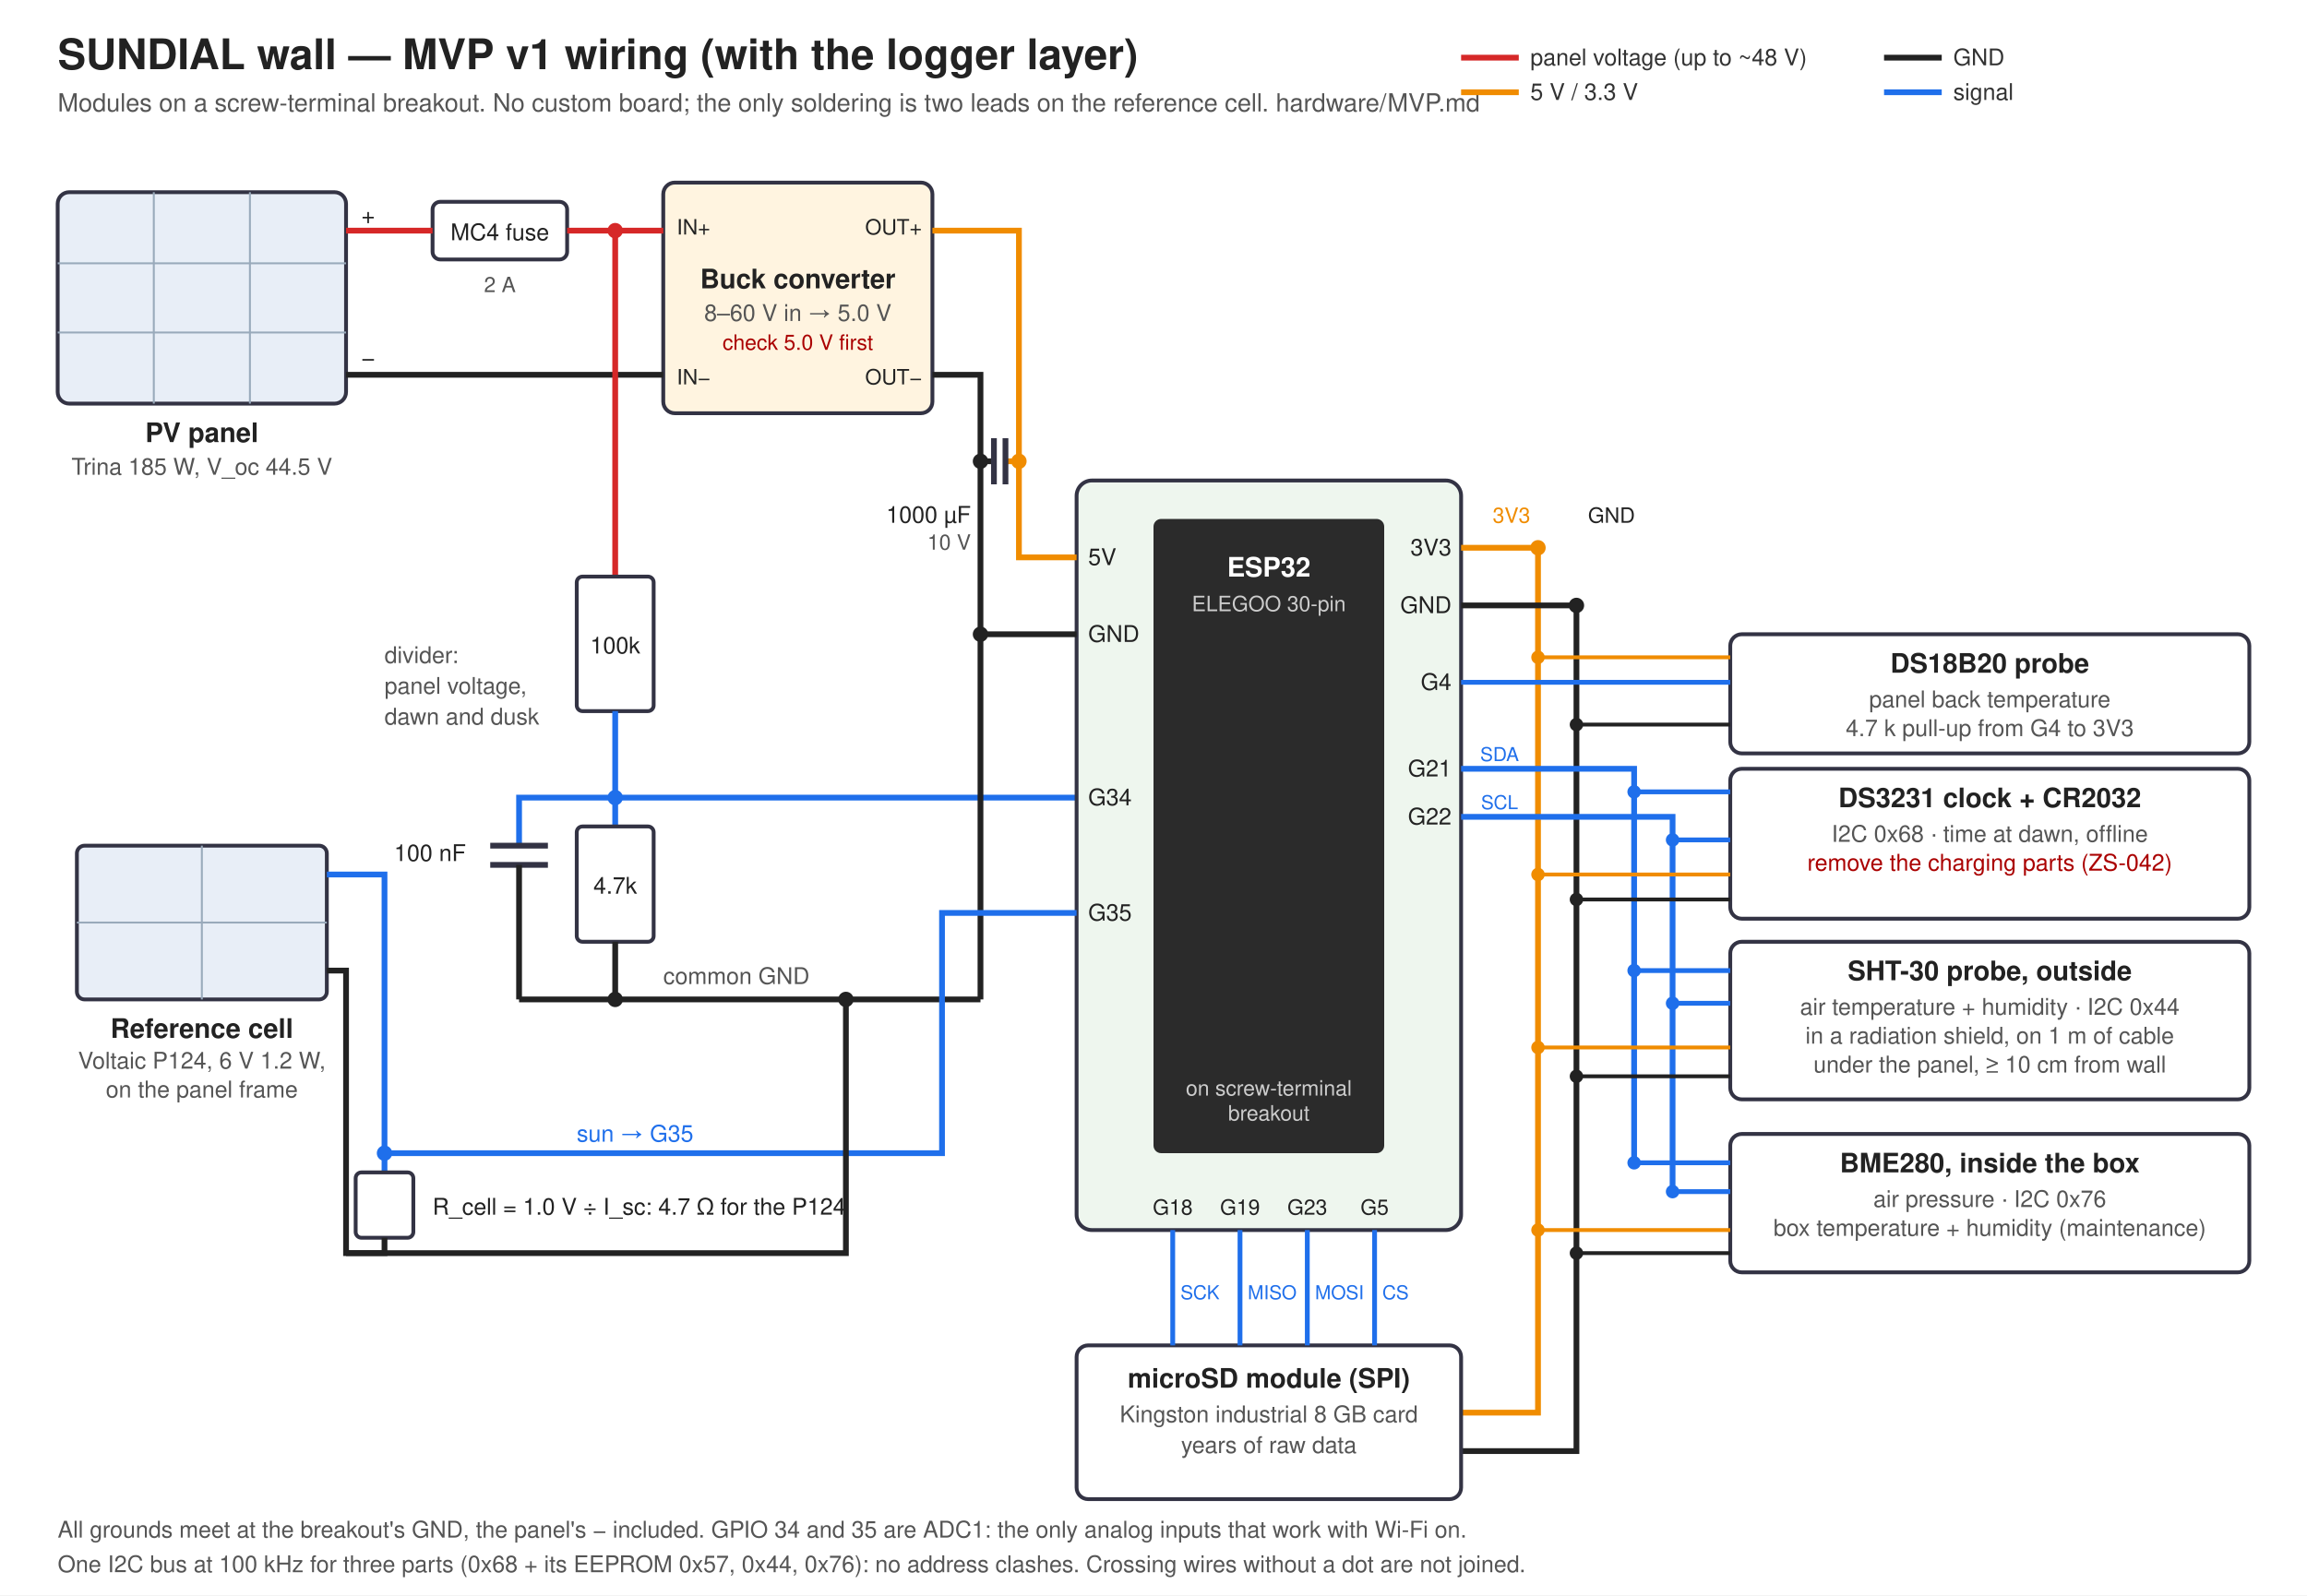
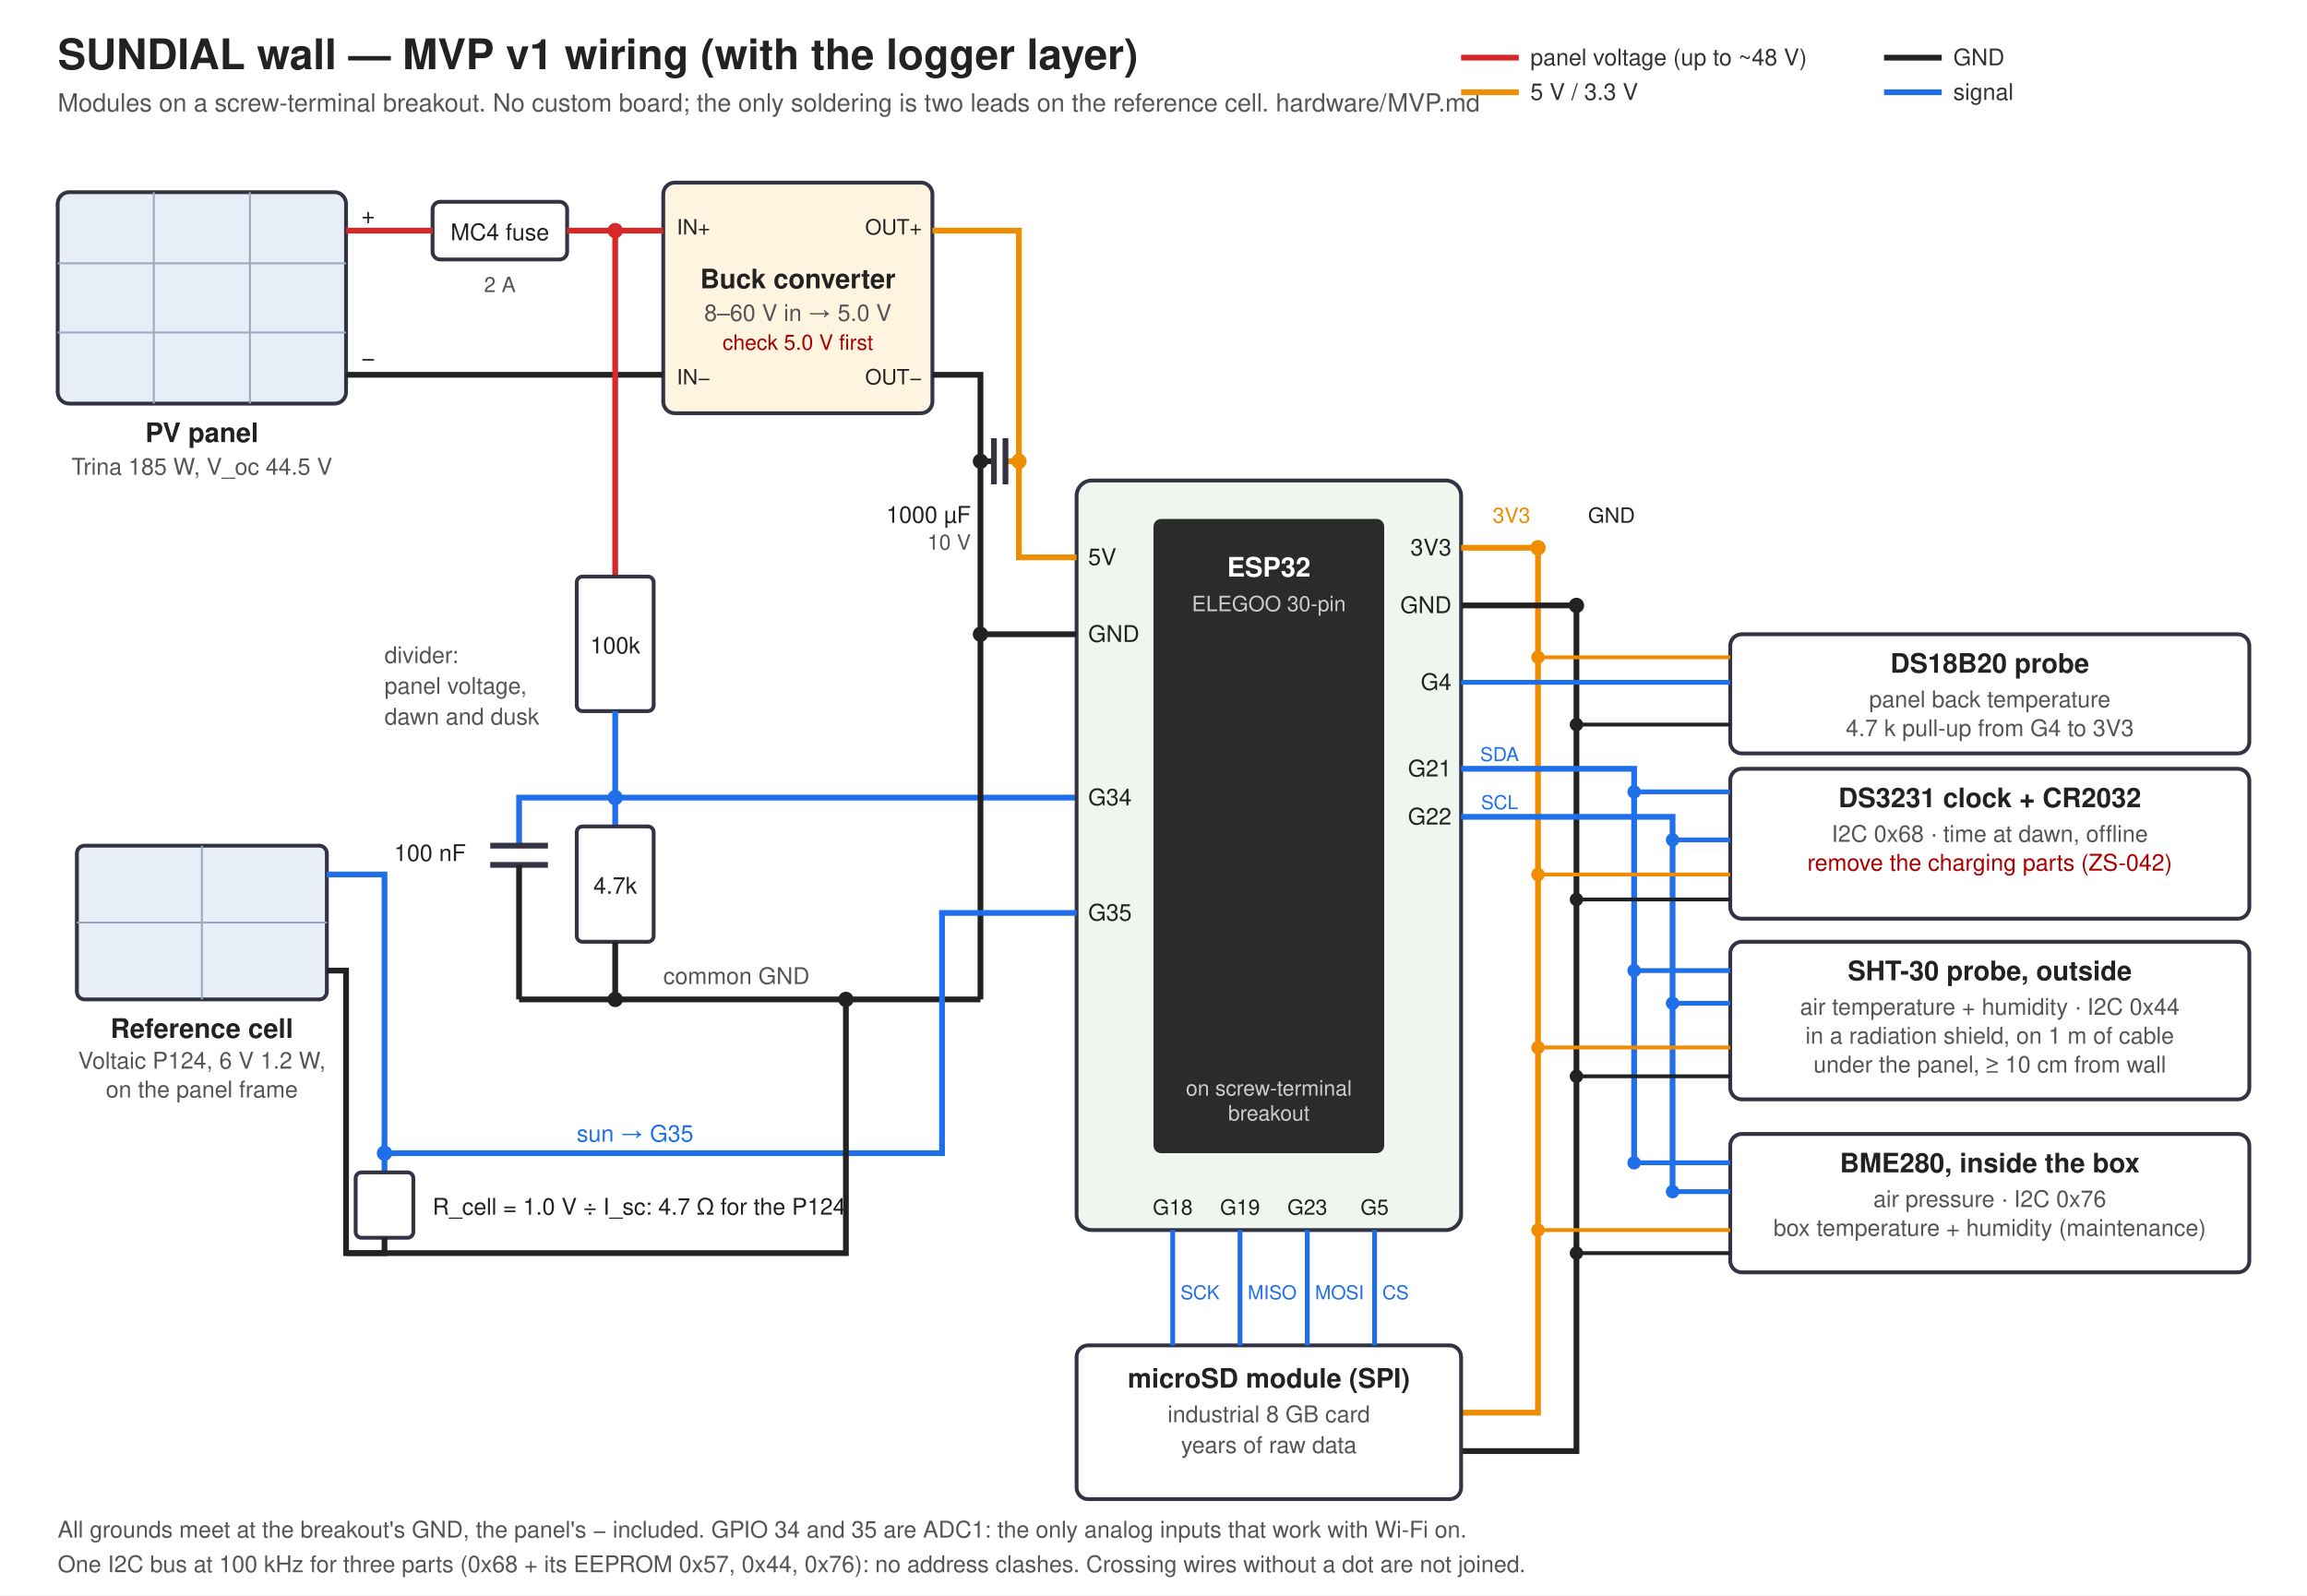
<svg xmlns="http://www.w3.org/2000/svg" viewBox="0 0 1200 830" font-family="Helvetica, Arial, sans-serif" font-size="14">
  <rect width="1200" height="830" fill="#ffffff" />
  <text x="30" y="36" font-size="22" fill="#222" text-anchor="start" font-weight="bold">SUNDIAL wall — MVP v1 wiring (with the logger layer)</text>
  <text x="30" y="58" font-size="13" fill="#555" text-anchor="start">Modules on a screw-terminal breakout. No custom board; the only soldering is two leads on the reference cell. hardware/MVP.md</text>
  <line x1="760" y1="30" x2="790" y2="30" stroke="#d62828" stroke-width="3" />
  <text x="796" y="34" font-size="12" fill="#333" text-anchor="start">panel voltage (up to ~48 V)</text>
  <line x1="760" y1="48" x2="790" y2="48" stroke="#f08c00" stroke-width="3" />
  <text x="796" y="52" font-size="12" fill="#333" text-anchor="start">5 V / 3.3 V</text>
  <line x1="980" y1="30" x2="1010" y2="30" stroke="#222" stroke-width="3" />
  <text x="1016" y="34" font-size="12" fill="#333" text-anchor="start">GND</text>
  <line x1="980" y1="48" x2="1010" y2="48" stroke="#1f6feb" stroke-width="3" />
  <text x="1016" y="52" font-size="12" fill="#333" text-anchor="start">signal</text>
  <rect x="30" y="100" width="150" height="110" rx="6" fill="#e8eef7" stroke="#334" stroke-width="2" />
  <g stroke="#9ab" stroke-width="1">
    <line x1="30" y1="137" x2="180" y2="137" />
    <line x1="30" y1="173" x2="180" y2="173" />
    <line x1="80" y1="100" x2="80" y2="210" />
    <line x1="130" y1="100" x2="130" y2="210" />
  </g>
  <text x="105" y="230" font-size="14" fill="#222" text-anchor="middle" font-weight="bold">PV panel</text>
  <text x="105" y="247" font-size="12" fill="#555" text-anchor="middle">Trina 185 W, V_oc 44.5 V</text>
  <text x="188" y="116" font-size="12" fill="#222" text-anchor="start">+</text>
  <text x="188" y="190" font-size="12" fill="#222" text-anchor="start">−</text>
  <rect x="225" y="105" width="70" height="30" rx="4" fill="#fff" stroke="#334" stroke-width="2" />
  <text x="260" y="125" font-size="12" fill="#222" text-anchor="middle">MC4 fuse</text>
  <text x="260" y="152" font-size="11" fill="#555" text-anchor="middle">2 A</text>
  <rect x="345" y="95" width="140" height="120" rx="6" fill="#fff4e0" stroke="#334" stroke-width="2" />
  <text x="415" y="150" font-size="14" fill="#222" text-anchor="middle" font-weight="bold">Buck converter</text>
  <text x="415" y="167" font-size="12" fill="#555" text-anchor="middle">8–60 V in → 5.0 V</text>
  <text x="415" y="182" font-size="11" fill="#a00" text-anchor="middle">check 5.0 V first</text>
  <text x="352" y="122" font-size="11" fill="#222" text-anchor="start">IN+</text>
  <text x="352" y="200" font-size="11" fill="#222" text-anchor="start">IN−</text>
  <text x="450" y="122" font-size="11" fill="#222" text-anchor="start">OUT+</text>
  <text x="450" y="200" font-size="11" fill="#222" text-anchor="start">OUT−</text>
  <polyline points="180,120 225,120" fill="none" stroke="#d62828" stroke-width="3" />
  <polyline points="295,120 345,120" fill="none" stroke="#d62828" stroke-width="3" />
  <polyline points="180,195 345,195" fill="none" stroke="#222" stroke-width="3" />
  <circle cx="320" cy="120" r="4" fill="#d62828" />
  <polyline points="320,120 320,300" fill="none" stroke="#d62828" stroke-width="3" />
  <rect x="300" y="300" width="40" height="70" rx="3" fill="#fff" stroke="#334" stroke-width="2" />
  <text x="320" y="340" font-size="12" fill="#222" text-anchor="middle">100k</text>
  <polyline points="320,370 320,430" fill="none" stroke="#1f6feb" stroke-width="3" />
  <circle cx="320" cy="415" r="4" fill="#1f6feb" />
  <rect x="300" y="430" width="40" height="60" rx="3" fill="#fff" stroke="#334" stroke-width="2" />
  <text x="320" y="465" font-size="12" fill="#222" text-anchor="middle">4.7k</text>
  <polyline points="320,490 320,520" fill="none" stroke="#222" stroke-width="3" />
  <polyline points="320,415 270,415 270,440" fill="none" stroke="#1f6feb" stroke-width="3" />
  <line x1="255" y1="440" x2="285" y2="440" stroke="#334" stroke-width="3" />
  <line x1="255" y1="450" x2="285" y2="450" stroke="#334" stroke-width="3" />
  <polyline points="270,450 270,520" fill="none" stroke="#222" stroke-width="3" />
  <text x="205" y="448" font-size="12" fill="#222" text-anchor="start">100 nF</text>
  <text x="200" y="345" font-size="12" fill="#555" text-anchor="start">divider:</text>
  <text x="200" y="361" font-size="12" fill="#555" text-anchor="start">panel voltage,</text>
  <text x="200" y="377" font-size="12" fill="#555" text-anchor="start">dawn and dusk</text>
  <polyline points="320,415 560,415" fill="none" stroke="#1f6feb" stroke-width="3" />
  <rect x="560" y="250" width="200" height="390" rx="8" fill="#eef6ee" stroke="#334" stroke-width="2" />
  <rect x="600" y="270" width="120" height="330" rx="4" fill="#2b2b2b" />
  <text x="660" y="300" font-size="14" fill="#fff" text-anchor="middle" font-weight="bold">ESP32</text>
  <text x="660" y="318" font-size="11" fill="#ccc" text-anchor="middle">ELEGOO 30-pin</text>
  <text x="660" y="570" font-size="11" fill="#ccc" text-anchor="middle">on screw-terminal</text>
  <text x="660" y="583" font-size="11" fill="#ccc" text-anchor="middle">breakout</text>
  <text x="566" y="294" font-size="12" fill="#222" text-anchor="start">5V</text>
  <text x="566" y="334" font-size="12" fill="#222" text-anchor="start">GND</text>
  <text x="566" y="419" font-size="12" fill="#222" text-anchor="start">G34</text>
  <text x="566" y="479" font-size="12" fill="#222" text-anchor="start">G35</text>
  <text x="755" y="289" font-size="12" fill="#222" text-anchor="end">3V3</text>
  <text x="755" y="319" font-size="12" fill="#222" text-anchor="end">GND</text>
  <text x="755" y="359" font-size="12" fill="#222" text-anchor="end">G4</text>
  <text x="755" y="404" font-size="12" fill="#222" text-anchor="end">G21</text>
  <text x="755" y="429" font-size="12" fill="#222" text-anchor="end">G22</text>
  <text x="610" y="632" font-size="11" fill="#222" text-anchor="middle">G18</text>
  <text x="645" y="632" font-size="11" fill="#222" text-anchor="middle">G19</text>
  <text x="680" y="632" font-size="11" fill="#222" text-anchor="middle">G23</text>
  <text x="715" y="632" font-size="11" fill="#222" text-anchor="middle">G5</text>
  <polyline points="485,120 530,120 530,290 560,290" fill="none" stroke="#f08c00" stroke-width="3" />
  <polyline points="485,195 510,195 510,330 560,330" fill="none" stroke="#222" stroke-width="3" />
  <polyline points="530,240 523,240" fill="none" stroke="#f08c00" stroke-width="3" />
  <polyline points="517,240 510,240" fill="none" stroke="#222" stroke-width="3" />
  <line x1="523" y1="228" x2="523" y2="252" stroke="#334" stroke-width="3" />
  <line x1="517" y1="228" x2="517" y2="252" stroke="#334" stroke-width="3" />
  <circle cx="530" cy="240" r="4" fill="#f08c00" />
  <circle cx="510" cy="240" r="4" fill="#222" />
  <text x="505" y="272" font-size="12" fill="#222" text-anchor="end">1000 µF</text>
  <text x="505" y="286" font-size="11" fill="#555" text-anchor="end">10 V</text>
  <polyline points="270,520 510,520" fill="none" stroke="#222" stroke-width="3" />
  <polyline points="510,330 510,520" fill="none" stroke="#222" stroke-width="3" />
  <circle cx="510" cy="330" r="4" fill="#222" />
  <circle cx="320" cy="520" r="4" fill="#222" />
  <circle cx="440" cy="520" r="4" fill="#222" />
  <text x="345" y="512" font-size="12" fill="#555" text-anchor="start">common GND</text>
  <rect x="40" y="440" width="130" height="80" rx="4" fill="#e8eef7" stroke="#334" stroke-width="2" />
  <g stroke="#9ab">
    <line x1="40" y1="480" x2="170" y2="480" />
    <line x1="105" y1="440" x2="105" y2="520" />
  </g>
  <text x="105" y="540" font-size="14" fill="#222" text-anchor="middle" font-weight="bold">Reference cell</text>
  <text x="105" y="556" font-size="12" fill="#555" text-anchor="middle">Voltaic P124, 6 V 1.2 W,</text>
  <text x="105" y="571" font-size="12" fill="#555" text-anchor="middle">on the panel frame</text>
  <polyline points="170,455 200,455 200,600 490,600 490,475 560,475" fill="none" stroke="#1f6feb" stroke-width="3" />
  <circle cx="200" cy="600" r="4" fill="#1f6feb" />
  <polyline points="200,600 200,610" fill="none" stroke="#1f6feb" stroke-width="3" />
  <rect x="185" y="610" width="30" height="34" rx="3" fill="#fff" stroke="#334" stroke-width="2" />
  <text x="225" y="632" font-size="12" fill="#222" text-anchor="start">R_cell = 1.0 V ÷ I_sc: 4.7 Ω for the P124</text>
  <polyline points="170,505 180,505 180,652 200,652 200,644" fill="none" stroke="#222" stroke-width="3" />
  <polyline points="180,652 440,652 440,520" fill="none" stroke="#222" stroke-width="3" />
  <text x="300" y="594" font-size="12" fill="#1f6feb" text-anchor="start">sun → G35</text>
  <polyline points="760,285 800,285 800,735 760,735" fill="none" stroke="#f08c00" stroke-width="3" />
  <circle cx="800" cy="285" r="4" fill="#f08c00" />
  <polyline points="760,315 820,315 820,755 760,755" fill="none" stroke="#222" stroke-width="3" />
  <circle cx="820" cy="315" r="4" fill="#222" />
  <text x="796" y="272" font-size="11" fill="#f08c00" text-anchor="end">3V3</text>
  <text x="826" y="272" font-size="11" fill="#222" text-anchor="start">GND</text>
  <text x="780" y="396" font-size="10" fill="#1f6feb" text-anchor="middle">SDA</text>
  <text x="780" y="421" font-size="10" fill="#1f6feb" text-anchor="middle">SCL</text>
  <polyline points="760,400 850,400 850,605" fill="none" stroke="#1f6feb" stroke-width="3" />
  <polyline points="760,425 870,425 870,620" fill="none" stroke="#1f6feb" stroke-width="3" />
  <rect x="900" y="330" width="270" height="62" rx="6" fill="#fff" stroke="#334" stroke-width="2" />
  <text x="1035" y="350" font-size="14" fill="#222" text-anchor="middle" font-weight="bold">DS18B20 probe</text>
  <text x="1035" y="368" font-size="12" fill="#555" text-anchor="middle">panel back temperature</text>
  <text x="1035" y="383" font-size="12" fill="#555" text-anchor="middle">4.7 k pull-up from G4 to 3V3</text>
  <polyline points="760,355 900,355" fill="none" stroke="#1f6feb" stroke-width="2.5" />
  <polyline points="800,342 900,342" fill="none" stroke="#f08c00" stroke-width="2" />
  <circle cx="800" cy="342" r="3.5" fill="#f08c00" />
  <polyline points="820,377 900,377" fill="none" stroke="#222" stroke-width="2" />
  <circle cx="820" cy="377" r="3.5" fill="#222" />
  <rect x="900" y="400" width="270" height="78" rx="6" fill="#fff" stroke="#334" stroke-width="2" />
  <text x="1035" y="420" font-size="14" fill="#222" text-anchor="middle" font-weight="bold">DS3231 clock + CR2032</text>
  <text x="1035" y="438" font-size="12" fill="#555" text-anchor="middle">I2C 0x68 · time at dawn, offline</text>
  <text x="1035" y="453" font-size="12" fill="#a00" text-anchor="middle">remove the charging parts (ZS-042)</text>
  <polyline points="850,412 900,412" fill="none" stroke="#1f6feb" stroke-width="2.5" />
  <circle cx="850" cy="412" r="3.5" fill="#1f6feb" />
  <polyline points="870,437 900,437" fill="none" stroke="#1f6feb" stroke-width="2.5" />
  <circle cx="870" cy="437" r="3.5" fill="#1f6feb" />
  <polyline points="800,455 900,455" fill="none" stroke="#f08c00" stroke-width="2" />
  <circle cx="800" cy="455" r="3.5" fill="#f08c00" />
  <polyline points="820,468 900,468" fill="none" stroke="#222" stroke-width="2" />
  <circle cx="820" cy="468" r="3.5" fill="#222" />
  <rect x="900" y="490" width="270" height="82" rx="6" fill="#fff" stroke="#334" stroke-width="2" />
  <text x="1035" y="510" font-size="14" fill="#222" text-anchor="middle" font-weight="bold">SHT-30 probe, outside</text>
  <text x="1035" y="528" font-size="12" fill="#555" text-anchor="middle">air temperature + humidity · I2C 0x44</text>
  <text x="1035" y="543" font-size="12" fill="#555" text-anchor="middle">in a radiation shield, on 1 m of cable</text>
  <text x="1035" y="558" font-size="12" fill="#555" text-anchor="middle">under the panel, ≥ 10 cm from wall</text>
  <polyline points="850,505 900,505" fill="none" stroke="#1f6feb" stroke-width="2.5" />
  <circle cx="850" cy="505" r="3.5" fill="#1f6feb" />
  <polyline points="870,522 900,522" fill="none" stroke="#1f6feb" stroke-width="2.5" />
  <circle cx="870" cy="522" r="3.5" fill="#1f6feb" />
  <polyline points="800,545 900,545" fill="none" stroke="#f08c00" stroke-width="2" />
  <circle cx="800" cy="545" r="3.5" fill="#f08c00" />
  <polyline points="820,560 900,560" fill="none" stroke="#222" stroke-width="2" />
  <circle cx="820" cy="560" r="3.5" fill="#222" />
  <rect x="900" y="590" width="270" height="72" rx="6" fill="#fff" stroke="#334" stroke-width="2" />
  <text x="1035" y="610" font-size="14" fill="#222" text-anchor="middle" font-weight="bold">BME280, inside the box</text>
  <text x="1035" y="628" font-size="12" fill="#555" text-anchor="middle">air pressure · I2C 0x76</text>
  <text x="1035" y="643" font-size="12" fill="#555" text-anchor="middle">box temperature + humidity (maintenance)</text>
  <polyline points="850,605 900,605" fill="none" stroke="#1f6feb" stroke-width="2.5" />
  <circle cx="850" cy="605" r="3.5" fill="#1f6feb" />
  <polyline points="870,620 900,620" fill="none" stroke="#1f6feb" stroke-width="2.5" />
  <circle cx="870" cy="620" r="3.5" fill="#1f6feb" />
  <polyline points="800,640 900,640" fill="none" stroke="#f08c00" stroke-width="2" />
  <circle cx="800" cy="640" r="3.5" fill="#f08c00" />
  <polyline points="820,652 900,652" fill="none" stroke="#222" stroke-width="2" />
  <circle cx="820" cy="652" r="3.5" fill="#222" />
  <rect x="560" y="700" width="200" height="80" rx="6" fill="#fff" stroke="#334" stroke-width="2" />
  <text x="660" y="722" font-size="14" fill="#222" text-anchor="middle" font-weight="bold">microSD module (SPI)</text>
-   <text x="660" y="740" font-size="12" fill="#555" text-anchor="middle">Kingston industrial 8 GB card</text>
+   <text x="660" y="740" font-size="12" fill="#555" text-anchor="middle">industrial 8 GB card</text>
  <text x="660" y="756" font-size="12" fill="#555" text-anchor="middle">years of raw data</text>
  <polyline points="610,640 610,700" fill="none" stroke="#1f6feb" stroke-width="2.5" />
  <text x="614" y="676" font-size="10" fill="#1f6feb" text-anchor="start">SCK</text>
  <polyline points="645,640 645,700" fill="none" stroke="#1f6feb" stroke-width="2.5" />
  <text x="649" y="676" font-size="10" fill="#1f6feb" text-anchor="start">MISO</text>
  <polyline points="680,640 680,700" fill="none" stroke="#1f6feb" stroke-width="2.5" />
  <text x="684" y="676" font-size="10" fill="#1f6feb" text-anchor="start">MOSI</text>
  <polyline points="715,640 715,700" fill="none" stroke="#1f6feb" stroke-width="2.5" />
  <text x="719" y="676" font-size="10" fill="#1f6feb" text-anchor="start">CS</text>
  <text x="30" y="800" font-size="12" fill="#555" text-anchor="start">All grounds meet at the breakout's GND, the panel's − included. GPIO 34 and 35 are ADC1: the only analog inputs that work with Wi-Fi on.</text>
  <text x="30" y="818" font-size="12" fill="#555" text-anchor="start">One I2C bus at 100 kHz for three parts (0x68 + its EEPROM 0x57, 0x44, 0x76): no address clashes. Crossing wires without a dot are not joined.</text>
</svg>
